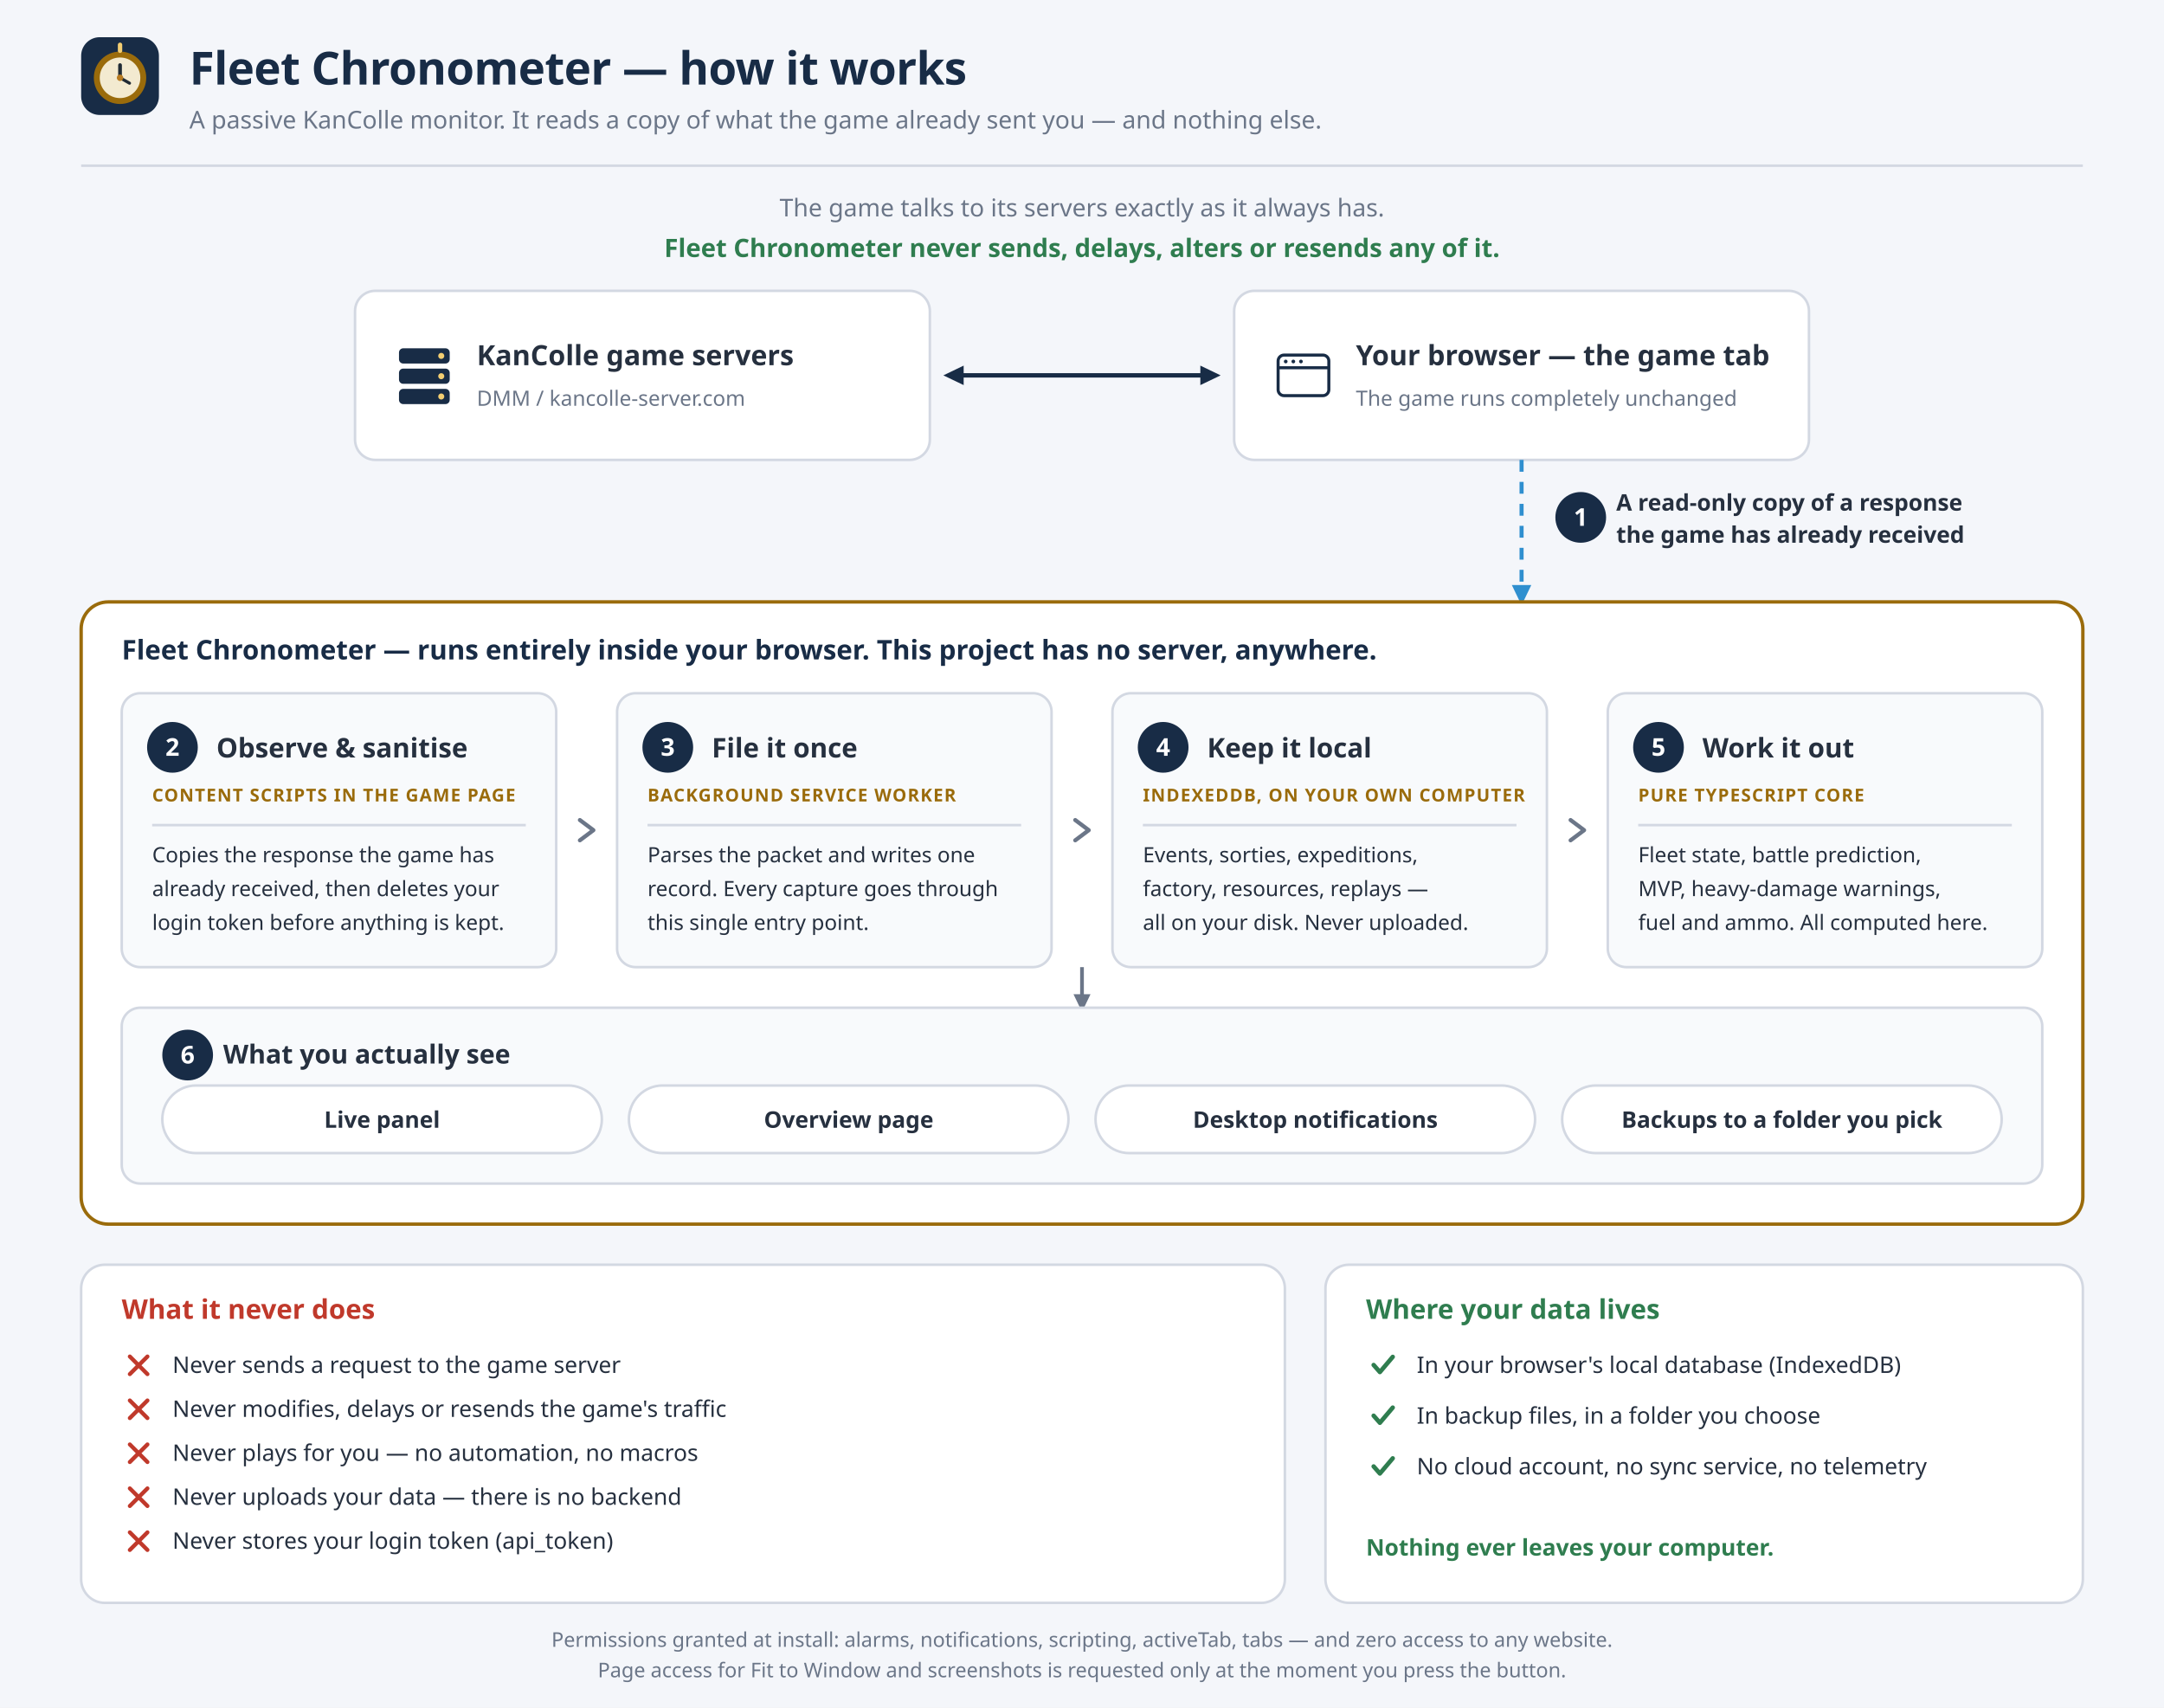
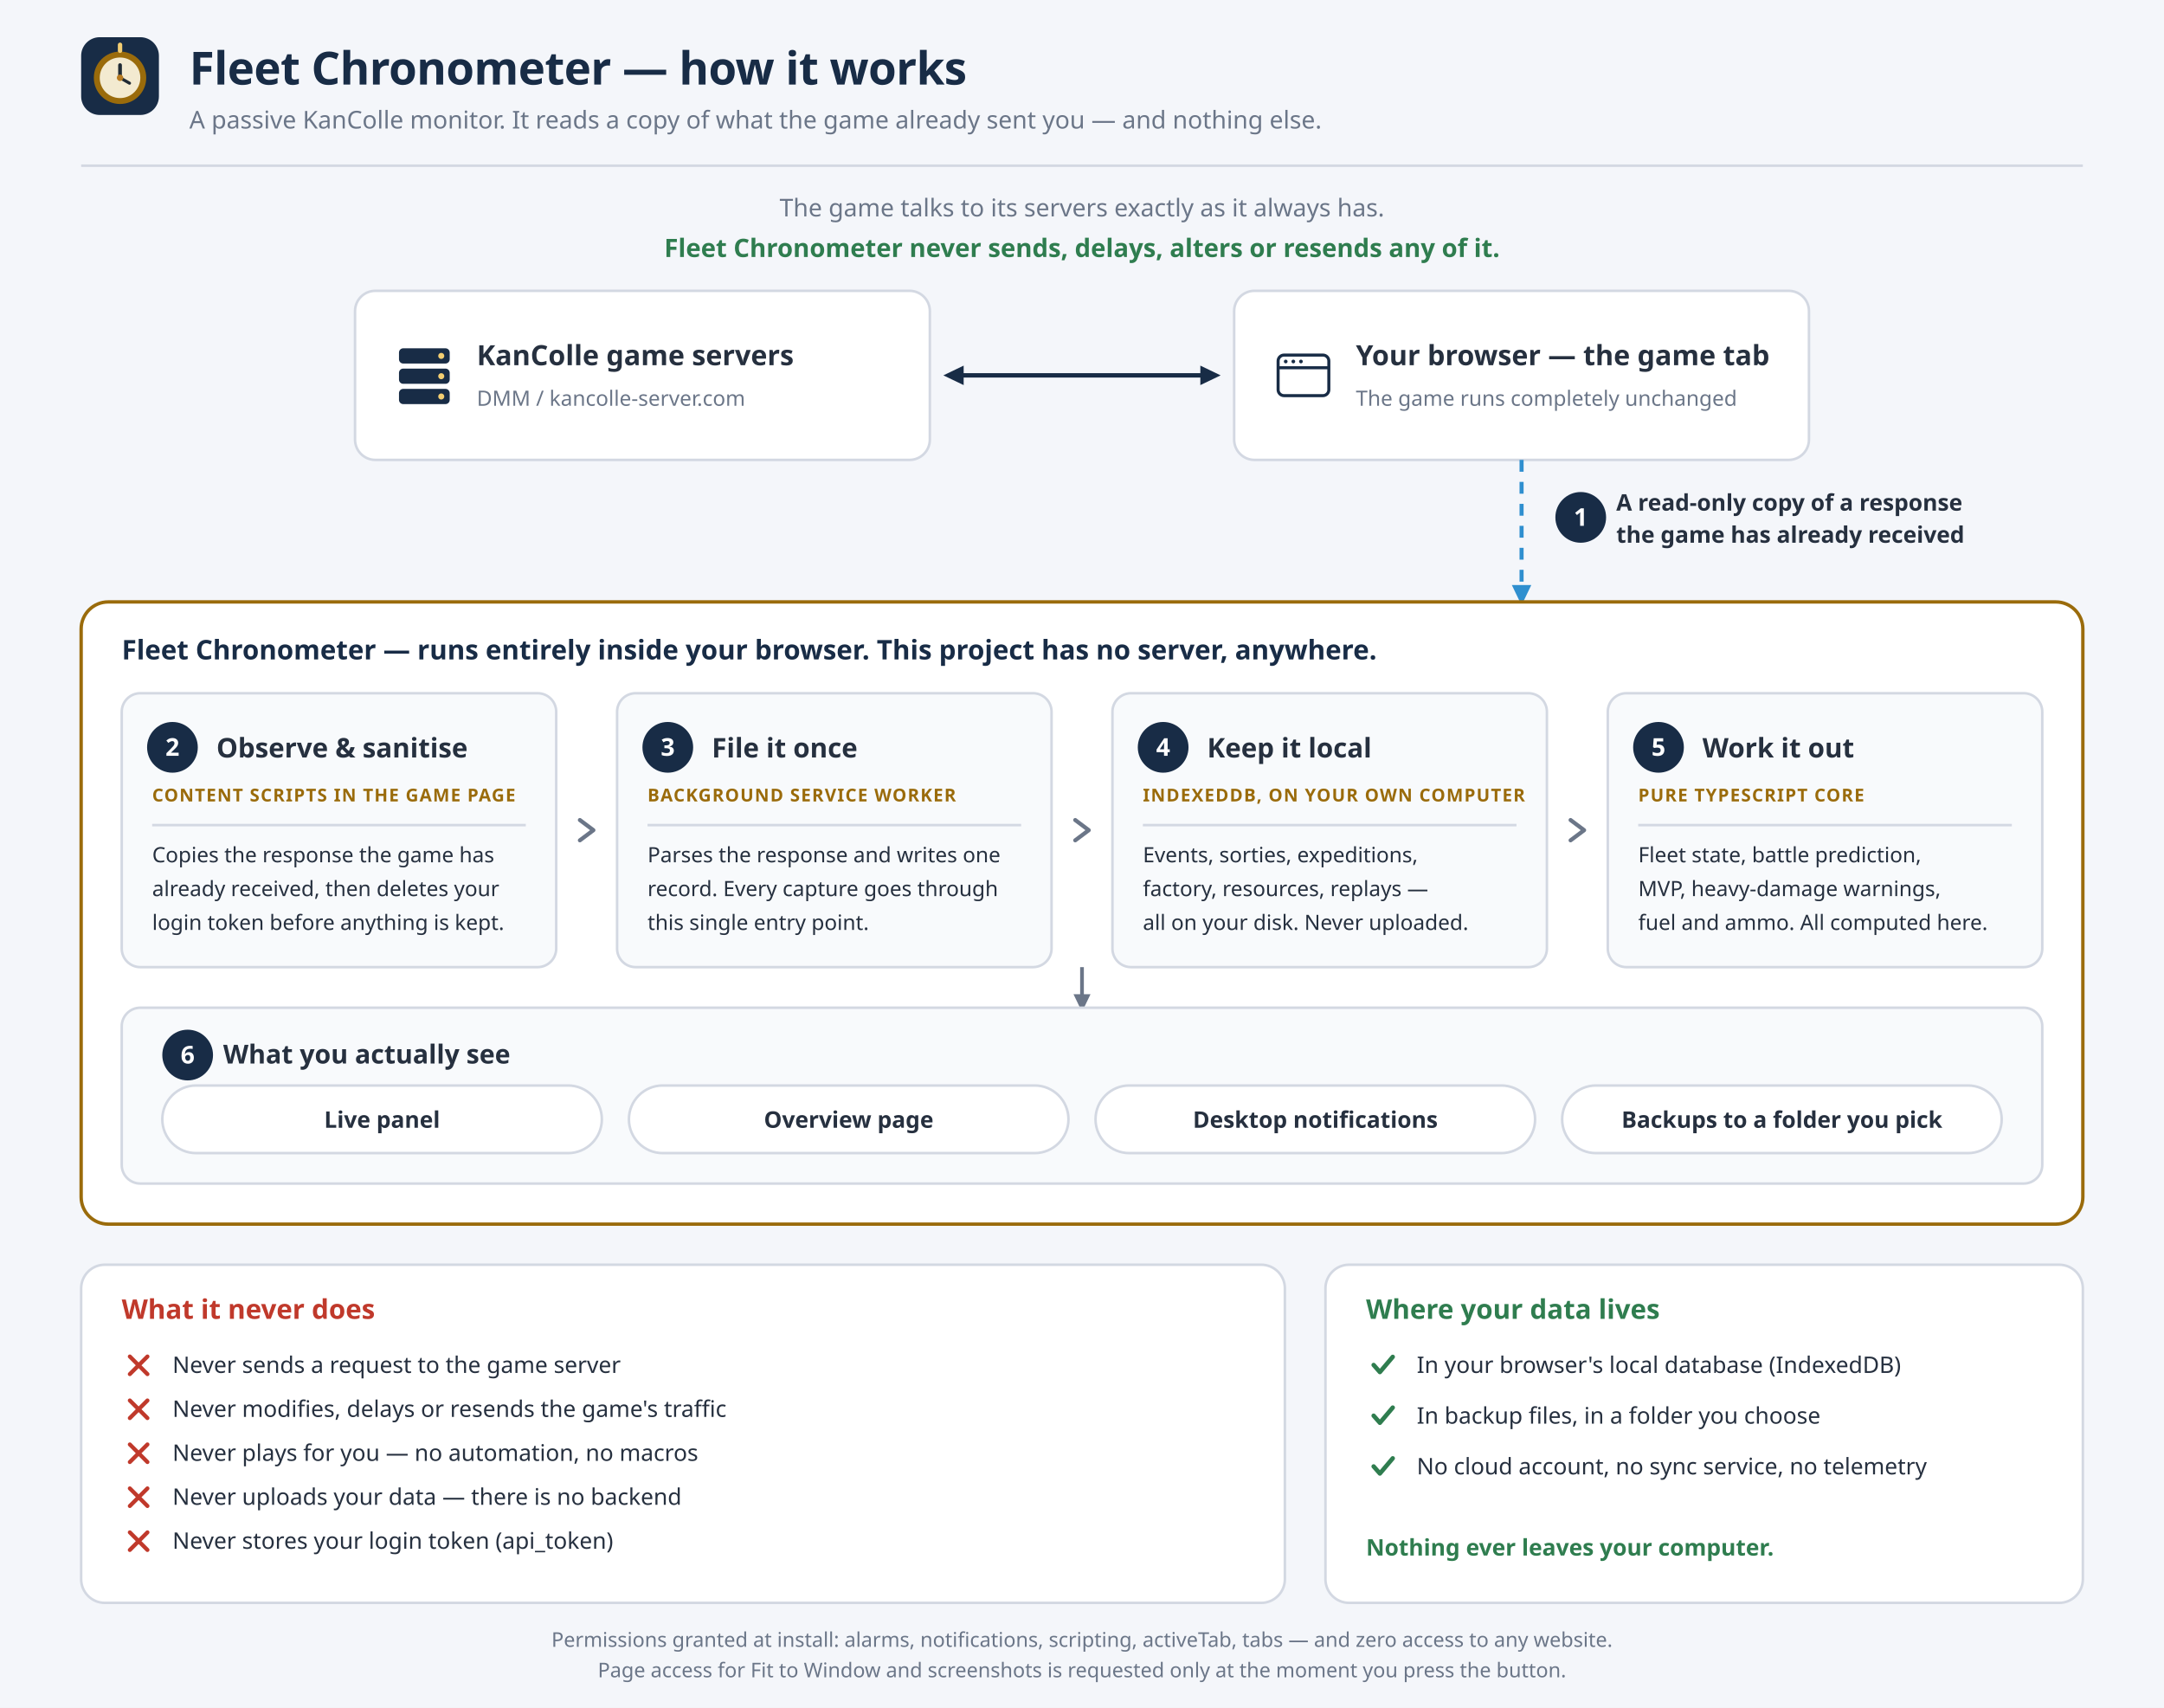
<svg xmlns="http://www.w3.org/2000/svg" width="1280" height="1010" viewBox="0 0 1280 1010" role="img" aria-label="Fleet Chronometer — how it works">
  <rect x="0" y="0" width="1280" height="1010" rx="0" fill="#f4f6fa" />
  <g transform="translate(48,22)">
    <rect x="0" y="0" width="46" height="46" rx="11" fill="#182c46" />
    <circle cx="23" cy="24" r="15.5" fill="#9a6b0b" />
    <circle cx="23" cy="24" r="12" fill="#f3ead0" />
    <path d="M23,24 L23,16.5" stroke="#202b35" stroke-width="2.2" stroke-linecap="round" />
    <path d="M23,24 L28.6,27.2" stroke="#202b35" stroke-width="1.8" stroke-linecap="round" />
    <circle cx="23" cy="24" r="1.9" fill="#b77b21" />
    <path d="M23,4.5 L23,8" stroke="#f3ce72" stroke-width="2.6" stroke-linecap="round" />
  </g>
  <text x="112" y="50" font-family="-apple-system, BlinkMacSystemFont, 'Segoe UI', 'Noto Sans', 'Noto Sans CJK TC', 'Noto Sans CJK JP', 'PingFang TC', 'Hiragino Sans', 'Microsoft JhengHei', Roboto, Helvetica, Arial, sans-serif" font-size="27" font-weight="700" fill="#182c46" text-anchor="start" letter-spacing="-0.01em">Fleet Chronometer — how it works</text>
  <text x="112" y="76" font-family="-apple-system, BlinkMacSystemFont, 'Segoe UI', 'Noto Sans', 'Noto Sans CJK TC', 'Noto Sans CJK JP', 'PingFang TC', 'Hiragino Sans', 'Microsoft JhengHei', Roboto, Helvetica, Arial, sans-serif" font-size="14.5" font-weight="400" fill="#6b7688" text-anchor="start">A passive KanColle monitor. It reads a copy of what the game already sent you — and nothing else.</text>
  <line x1="48" y1="98" x2="1232" y2="98" stroke="#d3d8e2" stroke-width="1.5" />
  <text x="640" y="128" font-family="-apple-system, BlinkMacSystemFont, 'Segoe UI', 'Noto Sans', 'Noto Sans CJK TC', 'Noto Sans CJK JP', 'PingFang TC', 'Hiragino Sans', 'Microsoft JhengHei', Roboto, Helvetica, Arial, sans-serif" font-size="14.5" font-weight="400" fill="#6b7688" text-anchor="middle">The game talks to its servers exactly as it always has.</text>
  <text x="640" y="152" font-family="-apple-system, BlinkMacSystemFont, 'Segoe UI', 'Noto Sans', 'Noto Sans CJK TC', 'Noto Sans CJK JP', 'PingFang TC', 'Hiragino Sans', 'Microsoft JhengHei', Roboto, Helvetica, Arial, sans-serif" font-size="15" font-weight="700" fill="#2f7d4f" text-anchor="middle">Fleet Chronometer never sends, delays, alters or resends any of it.</text>
  <rect x="210" y="172" width="340" height="100" rx="12" fill="#ffffff" stroke="#d3d8e2" stroke-width="1.5" />
  <rect x="236" y="206" width="30" height="9" rx="2.5" fill="#182c46" />
  <circle cx="261" cy="210.5" r="1.8" fill="#f3ce72" />
  <rect x="236" y="218" width="30" height="9" rx="2.5" fill="#182c46" />
  <circle cx="261" cy="222.5" r="1.8" fill="#f3ce72" />
  <rect x="236" y="230" width="30" height="9" rx="2.5" fill="#182c46" />
  <circle cx="261" cy="234.5" r="1.8" fill="#f3ce72" />
  <text x="282" y="216" font-family="-apple-system, BlinkMacSystemFont, 'Segoe UI', 'Noto Sans', 'Noto Sans CJK TC', 'Noto Sans CJK JP', 'PingFang TC', 'Hiragino Sans', 'Microsoft JhengHei', Roboto, Helvetica, Arial, sans-serif" font-size="16.5" font-weight="700" fill="#26303f" text-anchor="start">KanColle game servers</text>
  <text x="282" y="240" font-family="-apple-system, BlinkMacSystemFont, 'Segoe UI', 'Noto Sans', 'Noto Sans CJK TC', 'Noto Sans CJK JP', 'PingFang TC', 'Hiragino Sans', 'Microsoft JhengHei', Roboto, Helvetica, Arial, sans-serif" font-size="12.5" font-weight="400" fill="#6b7688" text-anchor="start">DMM / kancolle-server.com</text>
  <rect x="730" y="172" width="340" height="100" rx="12" fill="#ffffff" stroke="#d3d8e2" stroke-width="1.5" />
  <rect x="756" y="210" width="30" height="24" rx="3.5" fill="#ffffff" stroke="#182c46" stroke-width="1.8" />
  <line x1="756" y1="217.5" x2="786" y2="217.5" stroke="#182c46" stroke-width="1.8" />
  <circle cx="760.5" cy="213.8" r="1.1" fill="#182c46" />
  <circle cx="765.0" cy="213.8" r="1.1" fill="#182c46" />
  <circle cx="769.5" cy="213.8" r="1.1" fill="#182c46" />
  <text x="802" y="216" font-family="-apple-system, BlinkMacSystemFont, 'Segoe UI', 'Noto Sans', 'Noto Sans CJK TC', 'Noto Sans CJK JP', 'PingFang TC', 'Hiragino Sans', 'Microsoft JhengHei', Roboto, Helvetica, Arial, sans-serif" font-size="16.5" font-weight="700" fill="#26303f" text-anchor="start">Your browser — the game tab</text>
  <text x="802" y="240" font-family="-apple-system, BlinkMacSystemFont, 'Segoe UI', 'Noto Sans', 'Noto Sans CJK TC', 'Noto Sans CJK JP', 'PingFang TC', 'Hiragino Sans', 'Microsoft JhengHei', Roboto, Helvetica, Arial, sans-serif" font-size="12.5" font-weight="400" fill="#6b7688" text-anchor="start">The game runs completely unchanged</text>
  <line x1="566" y1="222" x2="714" y2="222" stroke="#182c46" stroke-width="2.6" />
  <polygon points="570,216.24 558.0,222 570,227.76" fill="#182c46" />
  <polygon points="710,216.24 722.0,222 710,227.76" fill="#182c46" />
  <line x1="900" y1="272" x2="900" y2="348" stroke="#2f8fcf" stroke-width="2.4" stroke-dasharray="7 6" />
  <polygon points="894.24,346 900,358.0 905.76,346" fill="#2f8fcf" />
  <circle cx="935" cy="306" r="15" fill="#182c46" />
  <text x="935" y="311" font-family="-apple-system, BlinkMacSystemFont, 'Segoe UI', 'Noto Sans', 'Noto Sans CJK TC', 'Noto Sans CJK JP', 'PingFang TC', 'Hiragino Sans', 'Microsoft JhengHei', Roboto, Helvetica, Arial, sans-serif" font-size="14.5" font-weight="700" fill="#ffffff" text-anchor="middle">1</text>
  <text x="956" y="302" font-family="-apple-system, BlinkMacSystemFont, 'Segoe UI', 'Noto Sans', 'Noto Sans CJK TC', 'Noto Sans CJK JP', 'PingFang TC', 'Hiragino Sans', 'Microsoft JhengHei', Roboto, Helvetica, Arial, sans-serif" font-size="13.5" font-weight="600" fill="#26303f" text-anchor="start">A read-only copy of a response</text>
  <text x="956" y="321" font-family="-apple-system, BlinkMacSystemFont, 'Segoe UI', 'Noto Sans', 'Noto Sans CJK TC', 'Noto Sans CJK JP', 'PingFang TC', 'Hiragino Sans', 'Microsoft JhengHei', Roboto, Helvetica, Arial, sans-serif" font-size="13.5" font-weight="600" fill="#26303f" text-anchor="start">the game has already received</text>
  <rect x="48" y="356" width="1184" height="368" rx="16" fill="#ffffff" stroke="#9a6b0b" stroke-width="2" />
  <text x="72" y="390" font-family="-apple-system, BlinkMacSystemFont, 'Segoe UI', 'Noto Sans', 'Noto Sans CJK TC', 'Noto Sans CJK JP', 'PingFang TC', 'Hiragino Sans', 'Microsoft JhengHei', Roboto, Helvetica, Arial, sans-serif" font-size="16" font-weight="700" fill="#182c46" text-anchor="start">Fleet Chronometer — runs entirely inside your browser. This project has no server, anywhere.</text>
  <rect x="72" y="410" width="257" height="162" rx="11" fill="#f8fafc" stroke="#d3d8e2" stroke-width="1.5" />
  <circle cx="102" cy="442" r="15" fill="#182c46" />
  <text x="102" y="447" font-family="-apple-system, BlinkMacSystemFont, 'Segoe UI', 'Noto Sans', 'Noto Sans CJK TC', 'Noto Sans CJK JP', 'PingFang TC', 'Hiragino Sans', 'Microsoft JhengHei', Roboto, Helvetica, Arial, sans-serif" font-size="14.5" font-weight="700" fill="#ffffff" text-anchor="middle">2</text>
  <text x="128" y="448" font-family="-apple-system, BlinkMacSystemFont, 'Segoe UI', 'Noto Sans', 'Noto Sans CJK TC', 'Noto Sans CJK JP', 'PingFang TC', 'Hiragino Sans', 'Microsoft JhengHei', Roboto, Helvetica, Arial, sans-serif" font-size="16" font-weight="700" fill="#26303f" text-anchor="start">Observe &amp; sanitise</text>
  <text x="90" y="474" font-family="-apple-system, BlinkMacSystemFont, 'Segoe UI', 'Noto Sans', 'Noto Sans CJK TC', 'Noto Sans CJK JP', 'PingFang TC', 'Hiragino Sans', 'Microsoft JhengHei', Roboto, Helvetica, Arial, sans-serif" font-size="10.5" font-weight="700" fill="#9a6b0b" text-anchor="start" letter-spacing="0.06em">CONTENT SCRIPTS IN THE GAME PAGE</text>
  <line x1="90" y1="488" x2="311" y2="488" stroke="#d3d8e2" stroke-width="1.5" />
  <text x="90" y="510" font-family="-apple-system, BlinkMacSystemFont, 'Segoe UI', 'Noto Sans', 'Noto Sans CJK TC', 'Noto Sans CJK JP', 'PingFang TC', 'Hiragino Sans', 'Microsoft JhengHei', Roboto, Helvetica, Arial, sans-serif" font-size="12.5" font-weight="400" fill="#26303f" text-anchor="start">Copies the response the game has</text>
  <text x="90" y="530" font-family="-apple-system, BlinkMacSystemFont, 'Segoe UI', 'Noto Sans', 'Noto Sans CJK TC', 'Noto Sans CJK JP', 'PingFang TC', 'Hiragino Sans', 'Microsoft JhengHei', Roboto, Helvetica, Arial, sans-serif" font-size="12.5" font-weight="400" fill="#26303f" text-anchor="start">already received, then deletes your</text>
  <text x="90" y="550" font-family="-apple-system, BlinkMacSystemFont, 'Segoe UI', 'Noto Sans', 'Noto Sans CJK TC', 'Noto Sans CJK JP', 'PingFang TC', 'Hiragino Sans', 'Microsoft JhengHei', Roboto, Helvetica, Arial, sans-serif" font-size="12.5" font-weight="400" fill="#26303f" text-anchor="start">login token before anything is kept.</text>
  <path d="M343.0,485 L351.0,491 L343.0,497" fill="none" stroke="#6b7688" stroke-width="2.4" stroke-linecap="round" stroke-linejoin="round" />
  <rect x="365" y="410" width="257" height="162" rx="11" fill="#f8fafc" stroke="#d3d8e2" stroke-width="1.5" />
  <circle cx="395" cy="442" r="15" fill="#182c46" />
  <text x="395" y="447" font-family="-apple-system, BlinkMacSystemFont, 'Segoe UI', 'Noto Sans', 'Noto Sans CJK TC', 'Noto Sans CJK JP', 'PingFang TC', 'Hiragino Sans', 'Microsoft JhengHei', Roboto, Helvetica, Arial, sans-serif" font-size="14.5" font-weight="700" fill="#ffffff" text-anchor="middle">3</text>
  <text x="421" y="448" font-family="-apple-system, BlinkMacSystemFont, 'Segoe UI', 'Noto Sans', 'Noto Sans CJK TC', 'Noto Sans CJK JP', 'PingFang TC', 'Hiragino Sans', 'Microsoft JhengHei', Roboto, Helvetica, Arial, sans-serif" font-size="16" font-weight="700" fill="#26303f" text-anchor="start">File it once</text>
  <text x="383" y="474" font-family="-apple-system, BlinkMacSystemFont, 'Segoe UI', 'Noto Sans', 'Noto Sans CJK TC', 'Noto Sans CJK JP', 'PingFang TC', 'Hiragino Sans', 'Microsoft JhengHei', Roboto, Helvetica, Arial, sans-serif" font-size="10.5" font-weight="700" fill="#9a6b0b" text-anchor="start" letter-spacing="0.06em">BACKGROUND SERVICE WORKER</text>
  <line x1="383" y1="488" x2="604" y2="488" stroke="#d3d8e2" stroke-width="1.5" />
-   <text x="383" y="510" font-family="-apple-system, BlinkMacSystemFont, 'Segoe UI', 'Noto Sans', 'Noto Sans CJK TC', 'Noto Sans CJK JP', 'PingFang TC', 'Hiragino Sans', 'Microsoft JhengHei', Roboto, Helvetica, Arial, sans-serif" font-size="12.5" font-weight="400" fill="#26303f" text-anchor="start">Parses the packet and writes one</text>
+   <text x="383" y="510" font-family="-apple-system, BlinkMacSystemFont, 'Segoe UI', 'Noto Sans', 'Noto Sans CJK TC', 'Noto Sans CJK JP', 'PingFang TC', 'Hiragino Sans', 'Microsoft JhengHei', Roboto, Helvetica, Arial, sans-serif" font-size="12.5" font-weight="400" fill="#26303f" text-anchor="start">Parses the response and writes one</text>
  <text x="383" y="530" font-family="-apple-system, BlinkMacSystemFont, 'Segoe UI', 'Noto Sans', 'Noto Sans CJK TC', 'Noto Sans CJK JP', 'PingFang TC', 'Hiragino Sans', 'Microsoft JhengHei', Roboto, Helvetica, Arial, sans-serif" font-size="12.5" font-weight="400" fill="#26303f" text-anchor="start">record. Every capture goes through</text>
  <text x="383" y="550" font-family="-apple-system, BlinkMacSystemFont, 'Segoe UI', 'Noto Sans', 'Noto Sans CJK TC', 'Noto Sans CJK JP', 'PingFang TC', 'Hiragino Sans', 'Microsoft JhengHei', Roboto, Helvetica, Arial, sans-serif" font-size="12.5" font-weight="400" fill="#26303f" text-anchor="start">this single entry point.</text>
  <path d="M636.0,485 L644.0,491 L636.0,497" fill="none" stroke="#6b7688" stroke-width="2.4" stroke-linecap="round" stroke-linejoin="round" />
  <rect x="658" y="410" width="257" height="162" rx="11" fill="#f8fafc" stroke="#d3d8e2" stroke-width="1.5" />
  <circle cx="688" cy="442" r="15" fill="#182c46" />
  <text x="688" y="447" font-family="-apple-system, BlinkMacSystemFont, 'Segoe UI', 'Noto Sans', 'Noto Sans CJK TC', 'Noto Sans CJK JP', 'PingFang TC', 'Hiragino Sans', 'Microsoft JhengHei', Roboto, Helvetica, Arial, sans-serif" font-size="14.5" font-weight="700" fill="#ffffff" text-anchor="middle">4</text>
  <text x="714" y="448" font-family="-apple-system, BlinkMacSystemFont, 'Segoe UI', 'Noto Sans', 'Noto Sans CJK TC', 'Noto Sans CJK JP', 'PingFang TC', 'Hiragino Sans', 'Microsoft JhengHei', Roboto, Helvetica, Arial, sans-serif" font-size="16" font-weight="700" fill="#26303f" text-anchor="start">Keep it local</text>
  <text x="676" y="474" font-family="-apple-system, BlinkMacSystemFont, 'Segoe UI', 'Noto Sans', 'Noto Sans CJK TC', 'Noto Sans CJK JP', 'PingFang TC', 'Hiragino Sans', 'Microsoft JhengHei', Roboto, Helvetica, Arial, sans-serif" font-size="10.5" font-weight="700" fill="#9a6b0b" text-anchor="start" letter-spacing="0.06em">INDEXEDDB, ON YOUR OWN COMPUTER</text>
  <line x1="676" y1="488" x2="897" y2="488" stroke="#d3d8e2" stroke-width="1.5" />
  <text x="676" y="510" font-family="-apple-system, BlinkMacSystemFont, 'Segoe UI', 'Noto Sans', 'Noto Sans CJK TC', 'Noto Sans CJK JP', 'PingFang TC', 'Hiragino Sans', 'Microsoft JhengHei', Roboto, Helvetica, Arial, sans-serif" font-size="12.5" font-weight="400" fill="#26303f" text-anchor="start">Events, sorties, expeditions,</text>
  <text x="676" y="530" font-family="-apple-system, BlinkMacSystemFont, 'Segoe UI', 'Noto Sans', 'Noto Sans CJK TC', 'Noto Sans CJK JP', 'PingFang TC', 'Hiragino Sans', 'Microsoft JhengHei', Roboto, Helvetica, Arial, sans-serif" font-size="12.5" font-weight="400" fill="#26303f" text-anchor="start">factory, resources, replays —</text>
  <text x="676" y="550" font-family="-apple-system, BlinkMacSystemFont, 'Segoe UI', 'Noto Sans', 'Noto Sans CJK TC', 'Noto Sans CJK JP', 'PingFang TC', 'Hiragino Sans', 'Microsoft JhengHei', Roboto, Helvetica, Arial, sans-serif" font-size="12.5" font-weight="400" fill="#26303f" text-anchor="start">all on your disk. Never uploaded.</text>
  <path d="M929.0,485 L937.0,491 L929.0,497" fill="none" stroke="#6b7688" stroke-width="2.4" stroke-linecap="round" stroke-linejoin="round" />
  <rect x="951" y="410" width="257" height="162" rx="11" fill="#f8fafc" stroke="#d3d8e2" stroke-width="1.5" />
  <circle cx="981" cy="442" r="15" fill="#182c46" />
  <text x="981" y="447" font-family="-apple-system, BlinkMacSystemFont, 'Segoe UI', 'Noto Sans', 'Noto Sans CJK TC', 'Noto Sans CJK JP', 'PingFang TC', 'Hiragino Sans', 'Microsoft JhengHei', Roboto, Helvetica, Arial, sans-serif" font-size="14.5" font-weight="700" fill="#ffffff" text-anchor="middle">5</text>
  <text x="1007" y="448" font-family="-apple-system, BlinkMacSystemFont, 'Segoe UI', 'Noto Sans', 'Noto Sans CJK TC', 'Noto Sans CJK JP', 'PingFang TC', 'Hiragino Sans', 'Microsoft JhengHei', Roboto, Helvetica, Arial, sans-serif" font-size="16" font-weight="700" fill="#26303f" text-anchor="start">Work it out</text>
  <text x="969" y="474" font-family="-apple-system, BlinkMacSystemFont, 'Segoe UI', 'Noto Sans', 'Noto Sans CJK TC', 'Noto Sans CJK JP', 'PingFang TC', 'Hiragino Sans', 'Microsoft JhengHei', Roboto, Helvetica, Arial, sans-serif" font-size="10.5" font-weight="700" fill="#9a6b0b" text-anchor="start" letter-spacing="0.06em">PURE TYPESCRIPT CORE</text>
  <line x1="969" y1="488" x2="1190" y2="488" stroke="#d3d8e2" stroke-width="1.5" />
  <text x="969" y="510" font-family="-apple-system, BlinkMacSystemFont, 'Segoe UI', 'Noto Sans', 'Noto Sans CJK TC', 'Noto Sans CJK JP', 'PingFang TC', 'Hiragino Sans', 'Microsoft JhengHei', Roboto, Helvetica, Arial, sans-serif" font-size="12.5" font-weight="400" fill="#26303f" text-anchor="start">Fleet state, battle prediction,</text>
  <text x="969" y="530" font-family="-apple-system, BlinkMacSystemFont, 'Segoe UI', 'Noto Sans', 'Noto Sans CJK TC', 'Noto Sans CJK JP', 'PingFang TC', 'Hiragino Sans', 'Microsoft JhengHei', Roboto, Helvetica, Arial, sans-serif" font-size="12.5" font-weight="400" fill="#26303f" text-anchor="start">MVP, heavy-damage warnings,</text>
  <text x="969" y="550" font-family="-apple-system, BlinkMacSystemFont, 'Segoe UI', 'Noto Sans', 'Noto Sans CJK TC', 'Noto Sans CJK JP', 'PingFang TC', 'Hiragino Sans', 'Microsoft JhengHei', Roboto, Helvetica, Arial, sans-serif" font-size="12.5" font-weight="400" fill="#26303f" text-anchor="start">fuel and ammo. All computed here.</text>
  <line x1="640" y1="572" x2="640" y2="590" stroke="#6b7688" stroke-width="2.2" />
  <polygon points="634.96,588 640,598.5 645.04,588" fill="#6b7688" />
  <rect x="72" y="596" width="1136" height="104" rx="11" fill="#f8fafc" stroke="#d3d8e2" stroke-width="1.5" />
  <circle cx="111" cy="624" r="15" fill="#182c46" />
  <text x="111" y="629" font-family="-apple-system, BlinkMacSystemFont, 'Segoe UI', 'Noto Sans', 'Noto Sans CJK TC', 'Noto Sans CJK JP', 'PingFang TC', 'Hiragino Sans', 'Microsoft JhengHei', Roboto, Helvetica, Arial, sans-serif" font-size="14.5" font-weight="700" fill="#ffffff" text-anchor="middle">6</text>
  <text x="132" y="629" font-family="-apple-system, BlinkMacSystemFont, 'Segoe UI', 'Noto Sans', 'Noto Sans CJK TC', 'Noto Sans CJK JP', 'PingFang TC', 'Hiragino Sans', 'Microsoft JhengHei', Roboto, Helvetica, Arial, sans-serif" font-size="15.5" font-weight="700" fill="#26303f" text-anchor="start">What you actually see</text>
  <rect x="96" y="642" width="260" height="40" rx="20" fill="#ffffff" stroke="#d3d8e2" stroke-width="1.5" />
  <text x="226.0" y="667" font-family="-apple-system, BlinkMacSystemFont, 'Segoe UI', 'Noto Sans', 'Noto Sans CJK TC', 'Noto Sans CJK JP', 'PingFang TC', 'Hiragino Sans', 'Microsoft JhengHei', Roboto, Helvetica, Arial, sans-serif" font-size="13.5" font-weight="600" fill="#26303f" text-anchor="middle">Live panel</text>
  <rect x="372" y="642" width="260" height="40" rx="20" fill="#ffffff" stroke="#d3d8e2" stroke-width="1.5" />
  <text x="502.0" y="667" font-family="-apple-system, BlinkMacSystemFont, 'Segoe UI', 'Noto Sans', 'Noto Sans CJK TC', 'Noto Sans CJK JP', 'PingFang TC', 'Hiragino Sans', 'Microsoft JhengHei', Roboto, Helvetica, Arial, sans-serif" font-size="13.5" font-weight="600" fill="#26303f" text-anchor="middle">Overview page</text>
  <rect x="648" y="642" width="260" height="40" rx="20" fill="#ffffff" stroke="#d3d8e2" stroke-width="1.5" />
  <text x="778.0" y="667" font-family="-apple-system, BlinkMacSystemFont, 'Segoe UI', 'Noto Sans', 'Noto Sans CJK TC', 'Noto Sans CJK JP', 'PingFang TC', 'Hiragino Sans', 'Microsoft JhengHei', Roboto, Helvetica, Arial, sans-serif" font-size="13.5" font-weight="600" fill="#26303f" text-anchor="middle">Desktop notifications</text>
  <rect x="924" y="642" width="260" height="40" rx="20" fill="#ffffff" stroke="#d3d8e2" stroke-width="1.5" />
  <text x="1054.0" y="667" font-family="-apple-system, BlinkMacSystemFont, 'Segoe UI', 'Noto Sans', 'Noto Sans CJK TC', 'Noto Sans CJK JP', 'PingFang TC', 'Hiragino Sans', 'Microsoft JhengHei', Roboto, Helvetica, Arial, sans-serif" font-size="13.5" font-weight="600" fill="#26303f" text-anchor="middle">Backups to a folder you pick</text>
  <rect x="48" y="748" width="712" height="200" rx="14" fill="#ffffff" stroke="#d3d8e2" stroke-width="1.5" />
  <text x="72" y="780" font-family="-apple-system, BlinkMacSystemFont, 'Segoe UI', 'Noto Sans', 'Noto Sans CJK TC', 'Noto Sans CJK JP', 'PingFang TC', 'Hiragino Sans', 'Microsoft JhengHei', Roboto, Helvetica, Arial, sans-serif" font-size="16" font-weight="700" fill="#c0392b" text-anchor="start">What it never does</text>
  <path d="M76.8,802.3 L87.2,812.7 M87.2,802.3 L76.8,812.7" fill="none" stroke="#c0392b" stroke-width="2.4" stroke-linecap="round" />
  <text x="102" y="812" font-family="-apple-system, BlinkMacSystemFont, 'Segoe UI', 'Noto Sans', 'Noto Sans CJK TC', 'Noto Sans CJK JP', 'PingFang TC', 'Hiragino Sans', 'Microsoft JhengHei', Roboto, Helvetica, Arial, sans-serif" font-size="13.5" font-weight="400" fill="#26303f" text-anchor="start">Never sends a request to the game server</text>
  <path d="M76.8,828.3 L87.2,838.7 M87.2,828.3 L76.8,838.7" fill="none" stroke="#c0392b" stroke-width="2.4" stroke-linecap="round" />
  <text x="102" y="838" font-family="-apple-system, BlinkMacSystemFont, 'Segoe UI', 'Noto Sans', 'Noto Sans CJK TC', 'Noto Sans CJK JP', 'PingFang TC', 'Hiragino Sans', 'Microsoft JhengHei', Roboto, Helvetica, Arial, sans-serif" font-size="13.5" font-weight="400" fill="#26303f" text-anchor="start">Never modifies, delays or resends the game's traffic</text>
  <path d="M76.8,854.3 L87.2,864.7 M87.2,854.3 L76.8,864.7" fill="none" stroke="#c0392b" stroke-width="2.4" stroke-linecap="round" />
  <text x="102" y="864" font-family="-apple-system, BlinkMacSystemFont, 'Segoe UI', 'Noto Sans', 'Noto Sans CJK TC', 'Noto Sans CJK JP', 'PingFang TC', 'Hiragino Sans', 'Microsoft JhengHei', Roboto, Helvetica, Arial, sans-serif" font-size="13.5" font-weight="400" fill="#26303f" text-anchor="start">Never plays for you — no automation, no macros</text>
  <path d="M76.8,880.3 L87.2,890.7 M87.2,880.3 L76.8,890.7" fill="none" stroke="#c0392b" stroke-width="2.4" stroke-linecap="round" />
  <text x="102" y="890" font-family="-apple-system, BlinkMacSystemFont, 'Segoe UI', 'Noto Sans', 'Noto Sans CJK TC', 'Noto Sans CJK JP', 'PingFang TC', 'Hiragino Sans', 'Microsoft JhengHei', Roboto, Helvetica, Arial, sans-serif" font-size="13.5" font-weight="400" fill="#26303f" text-anchor="start">Never uploads your data — there is no backend</text>
  <path d="M76.8,906.3 L87.2,916.7 M87.2,906.3 L76.8,916.7" fill="none" stroke="#c0392b" stroke-width="2.4" stroke-linecap="round" />
  <text x="102" y="916" font-family="-apple-system, BlinkMacSystemFont, 'Segoe UI', 'Noto Sans', 'Noto Sans CJK TC', 'Noto Sans CJK JP', 'PingFang TC', 'Hiragino Sans', 'Microsoft JhengHei', Roboto, Helvetica, Arial, sans-serif" font-size="13.5" font-weight="400" fill="#26303f" text-anchor="start">Never stores your login token (api_token)</text>
  <rect x="784" y="748" width="448" height="200" rx="14" fill="#ffffff" stroke="#d3d8e2" stroke-width="1.5" />
  <text x="808" y="780" font-family="-apple-system, BlinkMacSystemFont, 'Segoe UI', 'Noto Sans', 'Noto Sans CJK TC', 'Noto Sans CJK JP', 'PingFang TC', 'Hiragino Sans', 'Microsoft JhengHei', Roboto, Helvetica, Arial, sans-serif" font-size="16" font-weight="700" fill="#2f7d4f" text-anchor="start">Where your data lives</text>
  <path d="M812.5,807.3 L816.2,811.5 L823.8,802.5" fill="none" stroke="#2f7d4f" stroke-width="2.6" stroke-linecap="round" stroke-linejoin="round" />
  <text x="838" y="812" font-family="-apple-system, BlinkMacSystemFont, 'Segoe UI', 'Noto Sans', 'Noto Sans CJK TC', 'Noto Sans CJK JP', 'PingFang TC', 'Hiragino Sans', 'Microsoft JhengHei', Roboto, Helvetica, Arial, sans-serif" font-size="13.5" font-weight="400" fill="#26303f" text-anchor="start">In your browser's local database (IndexedDB)</text>
  <path d="M812.5,837.3 L816.2,841.5 L823.8,832.5" fill="none" stroke="#2f7d4f" stroke-width="2.6" stroke-linecap="round" stroke-linejoin="round" />
  <text x="838" y="842" font-family="-apple-system, BlinkMacSystemFont, 'Segoe UI', 'Noto Sans', 'Noto Sans CJK TC', 'Noto Sans CJK JP', 'PingFang TC', 'Hiragino Sans', 'Microsoft JhengHei', Roboto, Helvetica, Arial, sans-serif" font-size="13.5" font-weight="400" fill="#26303f" text-anchor="start">In backup files, in a folder you choose</text>
  <path d="M812.5,867.3 L816.2,871.5 L823.8,862.5" fill="none" stroke="#2f7d4f" stroke-width="2.6" stroke-linecap="round" stroke-linejoin="round" />
  <text x="838" y="872" font-family="-apple-system, BlinkMacSystemFont, 'Segoe UI', 'Noto Sans', 'Noto Sans CJK TC', 'Noto Sans CJK JP', 'PingFang TC', 'Hiragino Sans', 'Microsoft JhengHei', Roboto, Helvetica, Arial, sans-serif" font-size="13.5" font-weight="400" fill="#26303f" text-anchor="start">No cloud account, no sync service, no telemetry</text>
  <text x="808" y="920" font-family="-apple-system, BlinkMacSystemFont, 'Segoe UI', 'Noto Sans', 'Noto Sans CJK TC', 'Noto Sans CJK JP', 'PingFang TC', 'Hiragino Sans', 'Microsoft JhengHei', Roboto, Helvetica, Arial, sans-serif" font-size="13.5" font-weight="700" fill="#2f7d4f" text-anchor="start">Nothing ever leaves your computer.</text>
  <text x="640" y="974" font-family="-apple-system, BlinkMacSystemFont, 'Segoe UI', 'Noto Sans', 'Noto Sans CJK TC', 'Noto Sans CJK JP', 'PingFang TC', 'Hiragino Sans', 'Microsoft JhengHei', Roboto, Helvetica, Arial, sans-serif" font-size="12" font-weight="400" fill="#6b7688" text-anchor="middle">Permissions granted at install: alarms, notifications, scripting, activeTab, tabs — and zero access to any website.</text>
  <text x="640" y="992" font-family="-apple-system, BlinkMacSystemFont, 'Segoe UI', 'Noto Sans', 'Noto Sans CJK TC', 'Noto Sans CJK JP', 'PingFang TC', 'Hiragino Sans', 'Microsoft JhengHei', Roboto, Helvetica, Arial, sans-serif" font-size="12" font-weight="400" fill="#6b7688" text-anchor="middle">Page access for Fit to Window and screenshots is requested only at the moment you press the button.</text>
</svg>
